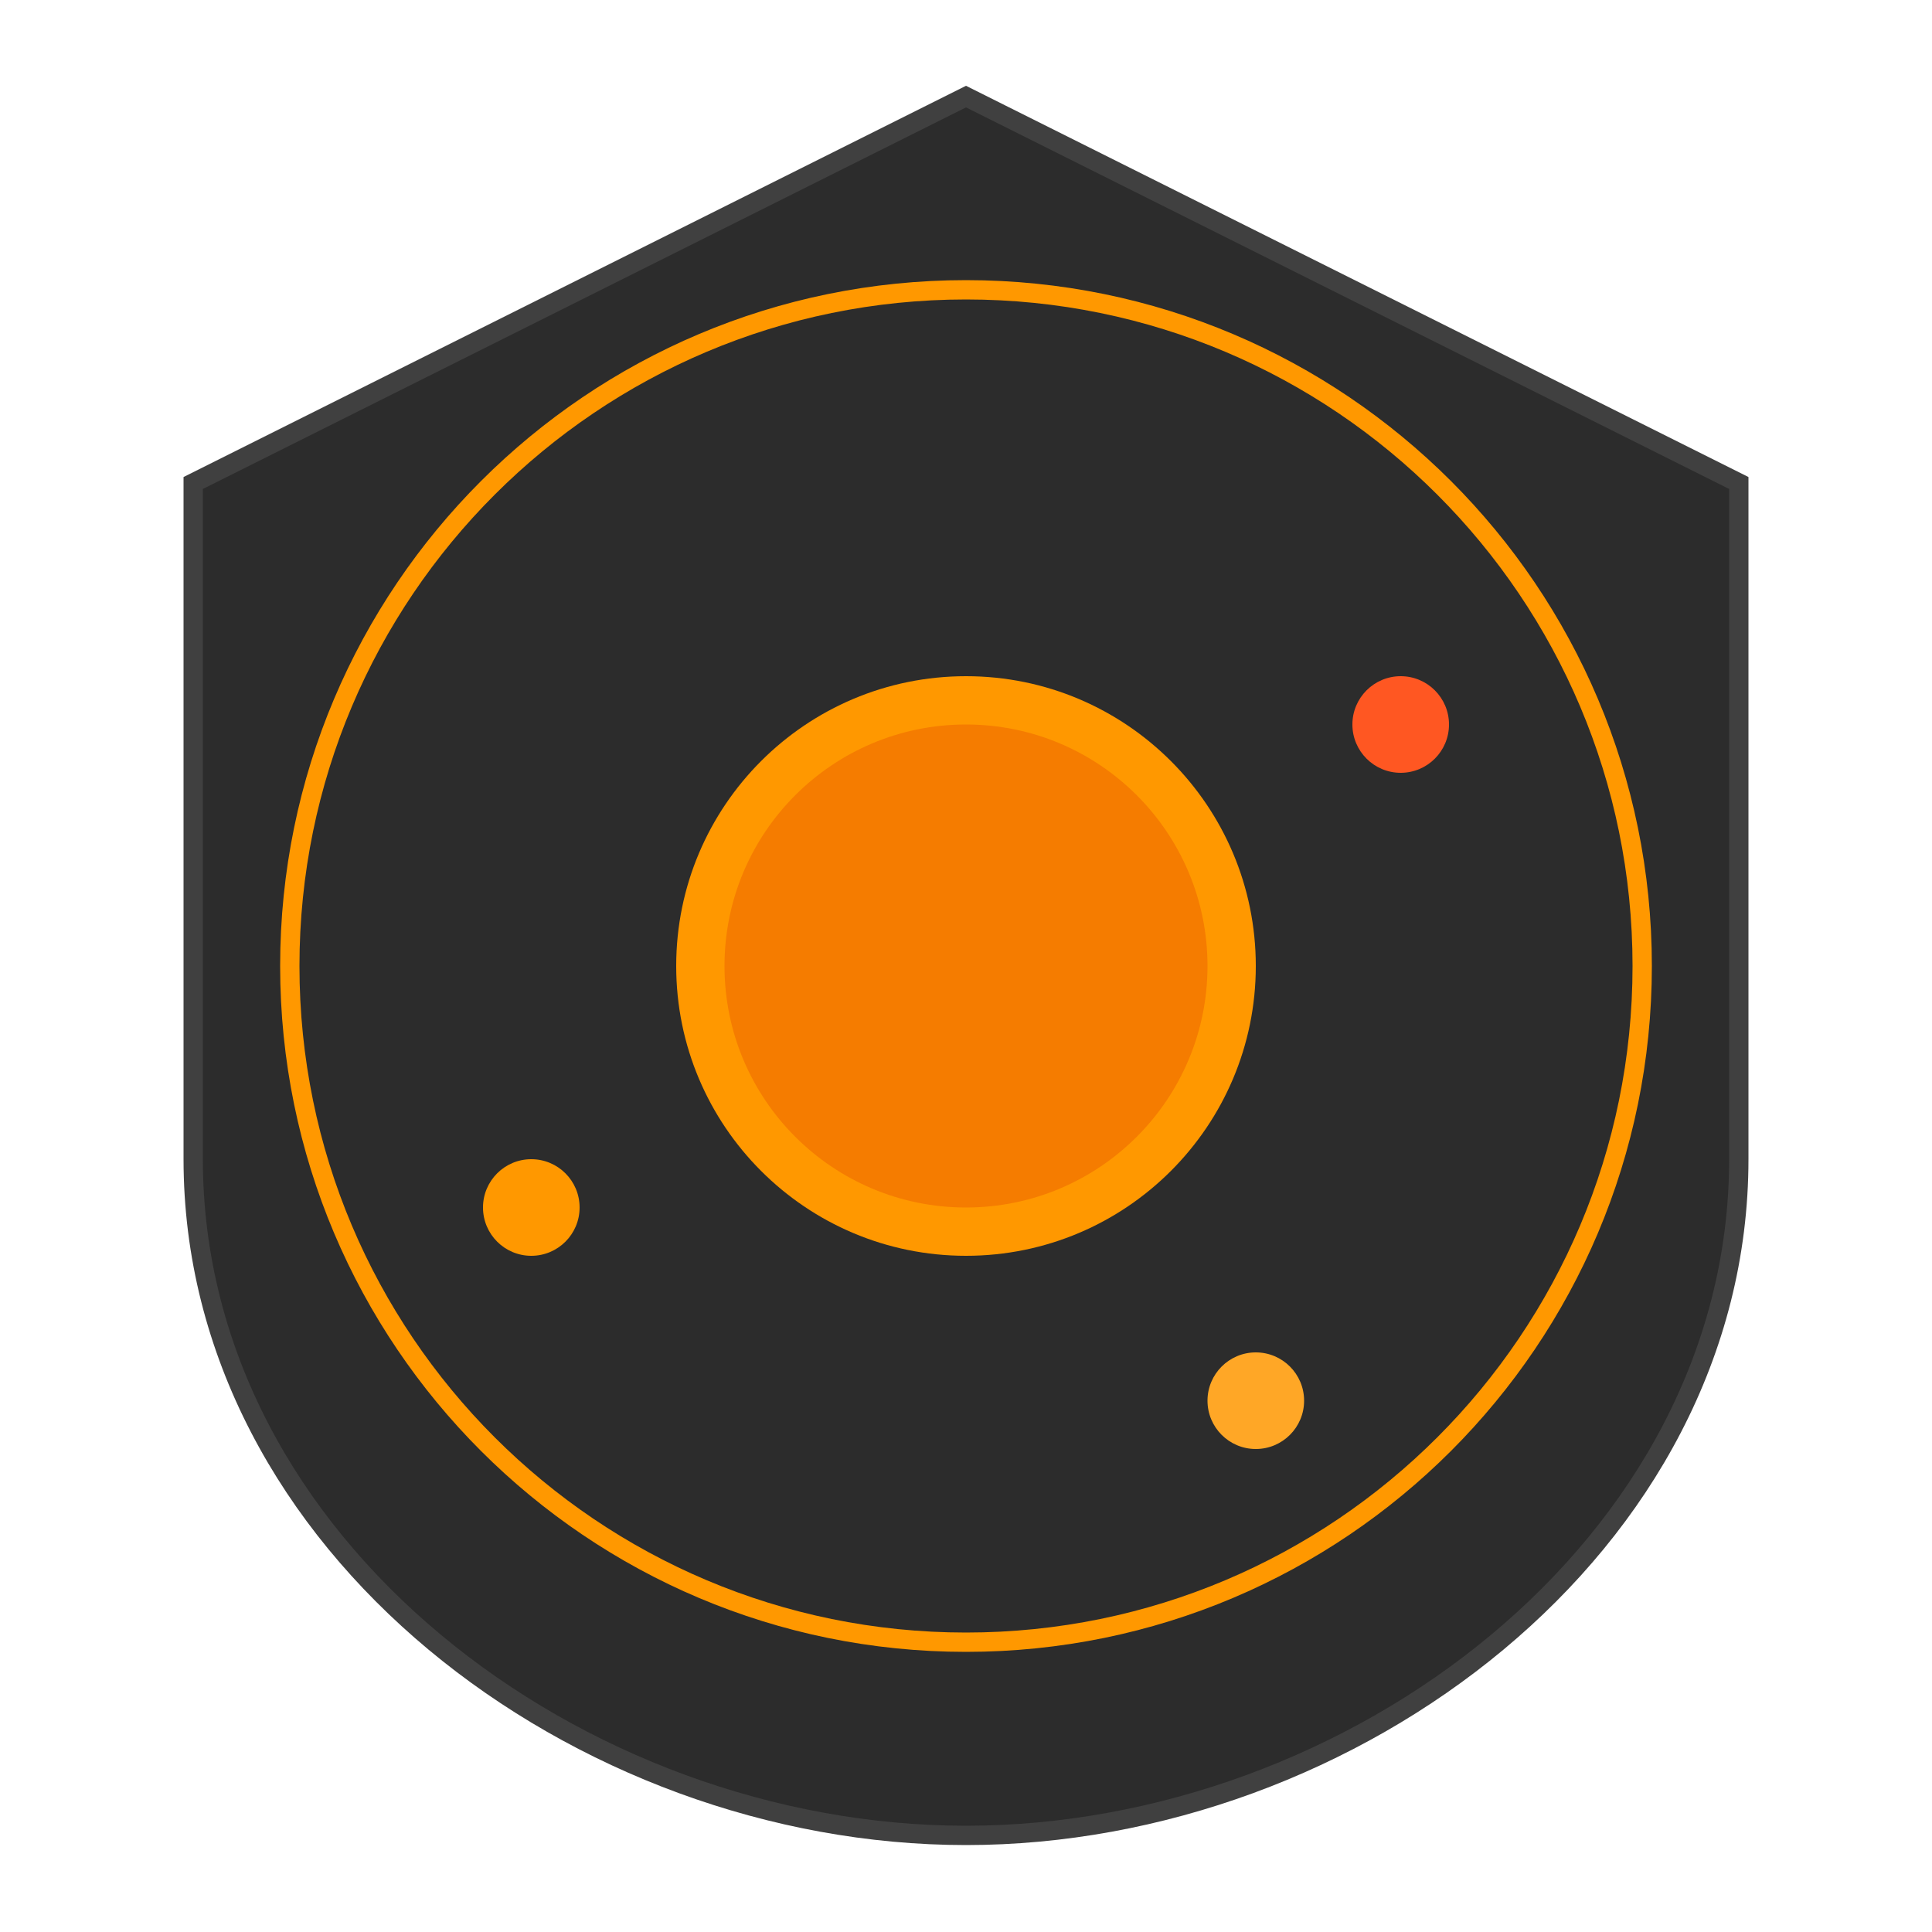
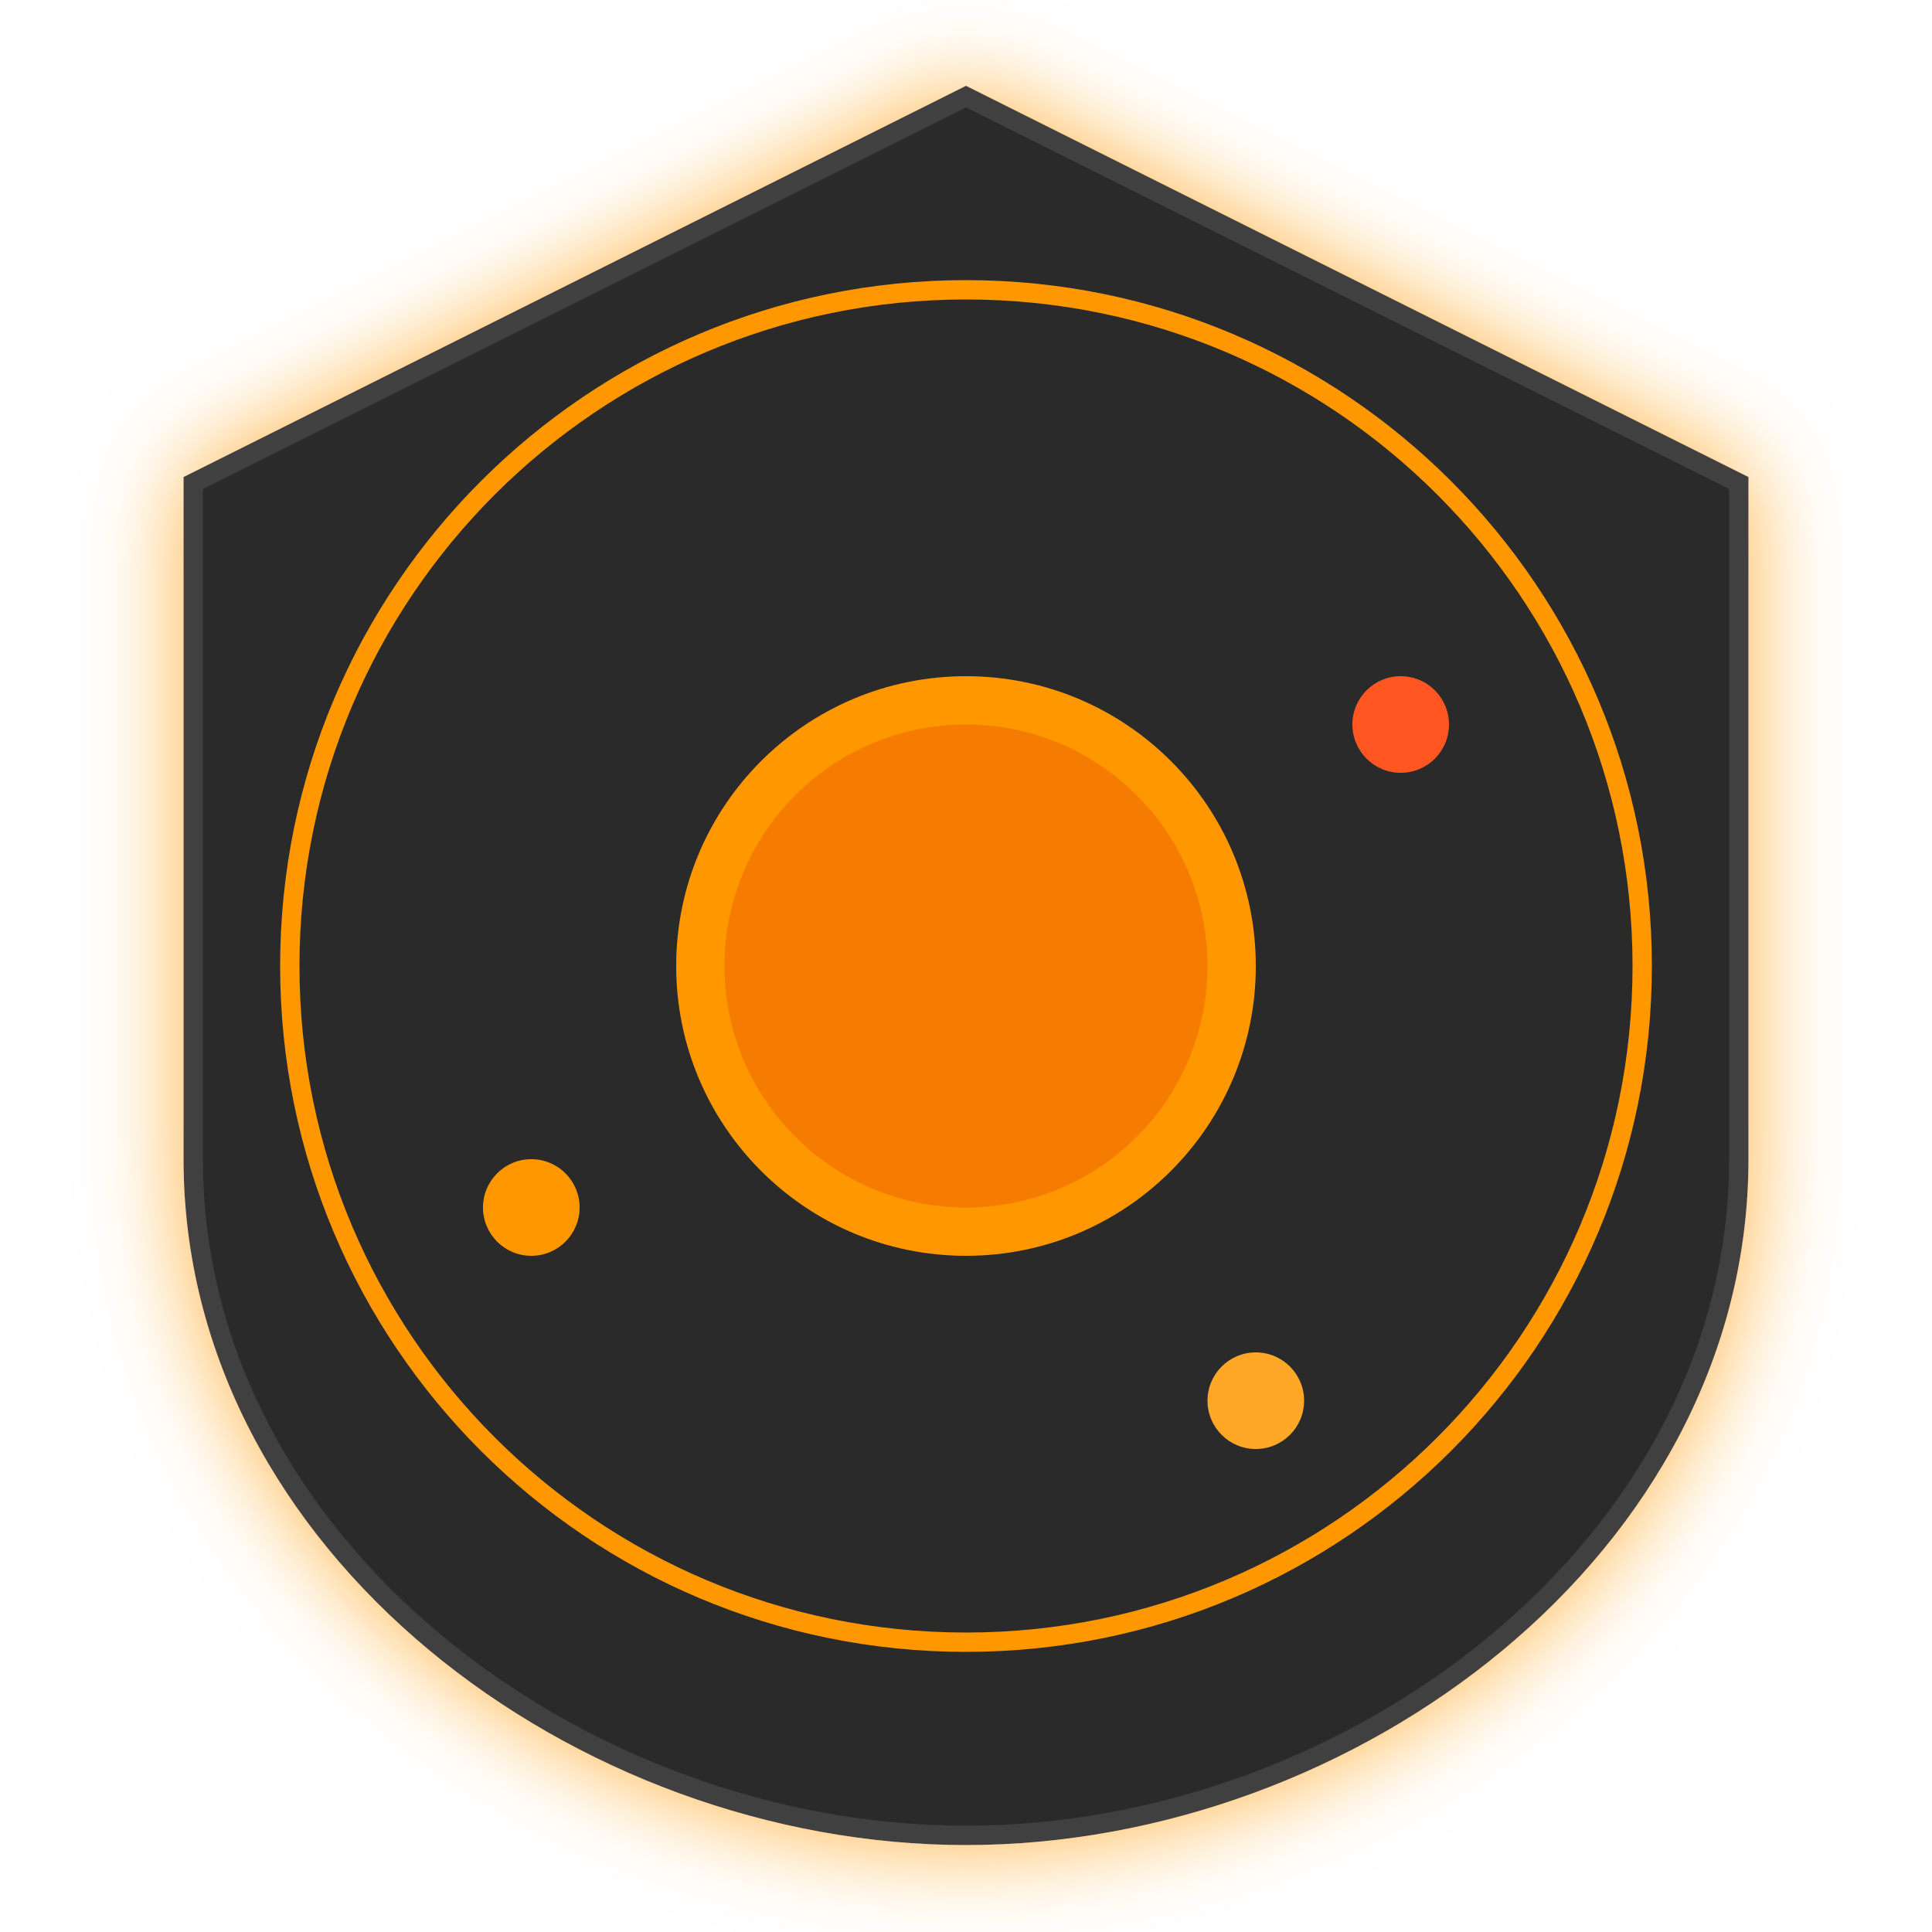
<svg xmlns="http://www.w3.org/2000/svg" viewBox="0 0 200 200">
-   <path d="M100 10 L180 50 L180 120 C180 160 140 190 100 190 C60 190 20 160 20 120 L20 50 Z" fill="#2C2C2C" stroke="#404040" stroke-width="2" />
-   <circle cx="100" cy="100" r="70" fill="none" stroke="#FF9800" stroke-width="2">
-     <animate attributeName="stroke-dasharray" values="0,440;440,440" dur="3s" repeatCount="indefinite" />
-   </circle>
-   <circle cx="100" cy="100" r="30" fill="#FF9800" />
-   <circle cx="100" cy="100" r="25" fill="#F57C00" />
-   <circle cx="145" cy="75" r="5" fill="#FF5722" />
-   <circle cx="55" cy="125" r="5" fill="#FF9800" />
-   <circle cx="130" cy="145" r="5" fill="#FFA726" />
+   <filter id="glow" x="-50%" y="-50%" width="200%" height="200%">
+     <feGaussianBlur in="SourceAlpha" stdDeviation="5" result="blur" />
+     <feOffset in="blur" dx="0" dy="0" result="offsetBlur" />
+     <feFlood flood-color="#FF9800" flood-opacity="0.75" result="glowColor" />
+     <feComposite in="glowColor" in2="offsetBlur" operator="in" result="glow" />
+     <feMerge>
+       <feMergeNode in="glow" />
+       <feMergeNode in="SourceGraphic" />
+     </feMerge>
+   </filter>
+   <g filter="url(#glow)">
+     <path d="M100 10 L180 50 L180 120 C180 160 140 190 100 190 C60 190 20 160 20 120 L20 50 Z" fill="#2C2C2C" stroke="#404040" stroke-width="2" />
+     <circle cx="100" cy="100" r="70" fill="none" stroke="#FF9800" stroke-width="2">
+       <animate attributeName="stroke-dasharray" values="0,440;440,440" dur="3s" repeatCount="indefinite" />
+     </circle>
+     <circle cx="100" cy="100" r="30" fill="#FF9800" />
+     <circle cx="100" cy="100" r="25" fill="#F57C00" />
+     <circle cx="145" cy="75" r="5" fill="#FF5722" />
+     <circle cx="55" cy="125" r="5" fill="#FF9800" />
+     <circle cx="130" cy="145" r="5" fill="#FFA726" />
+   </g>
</svg>
